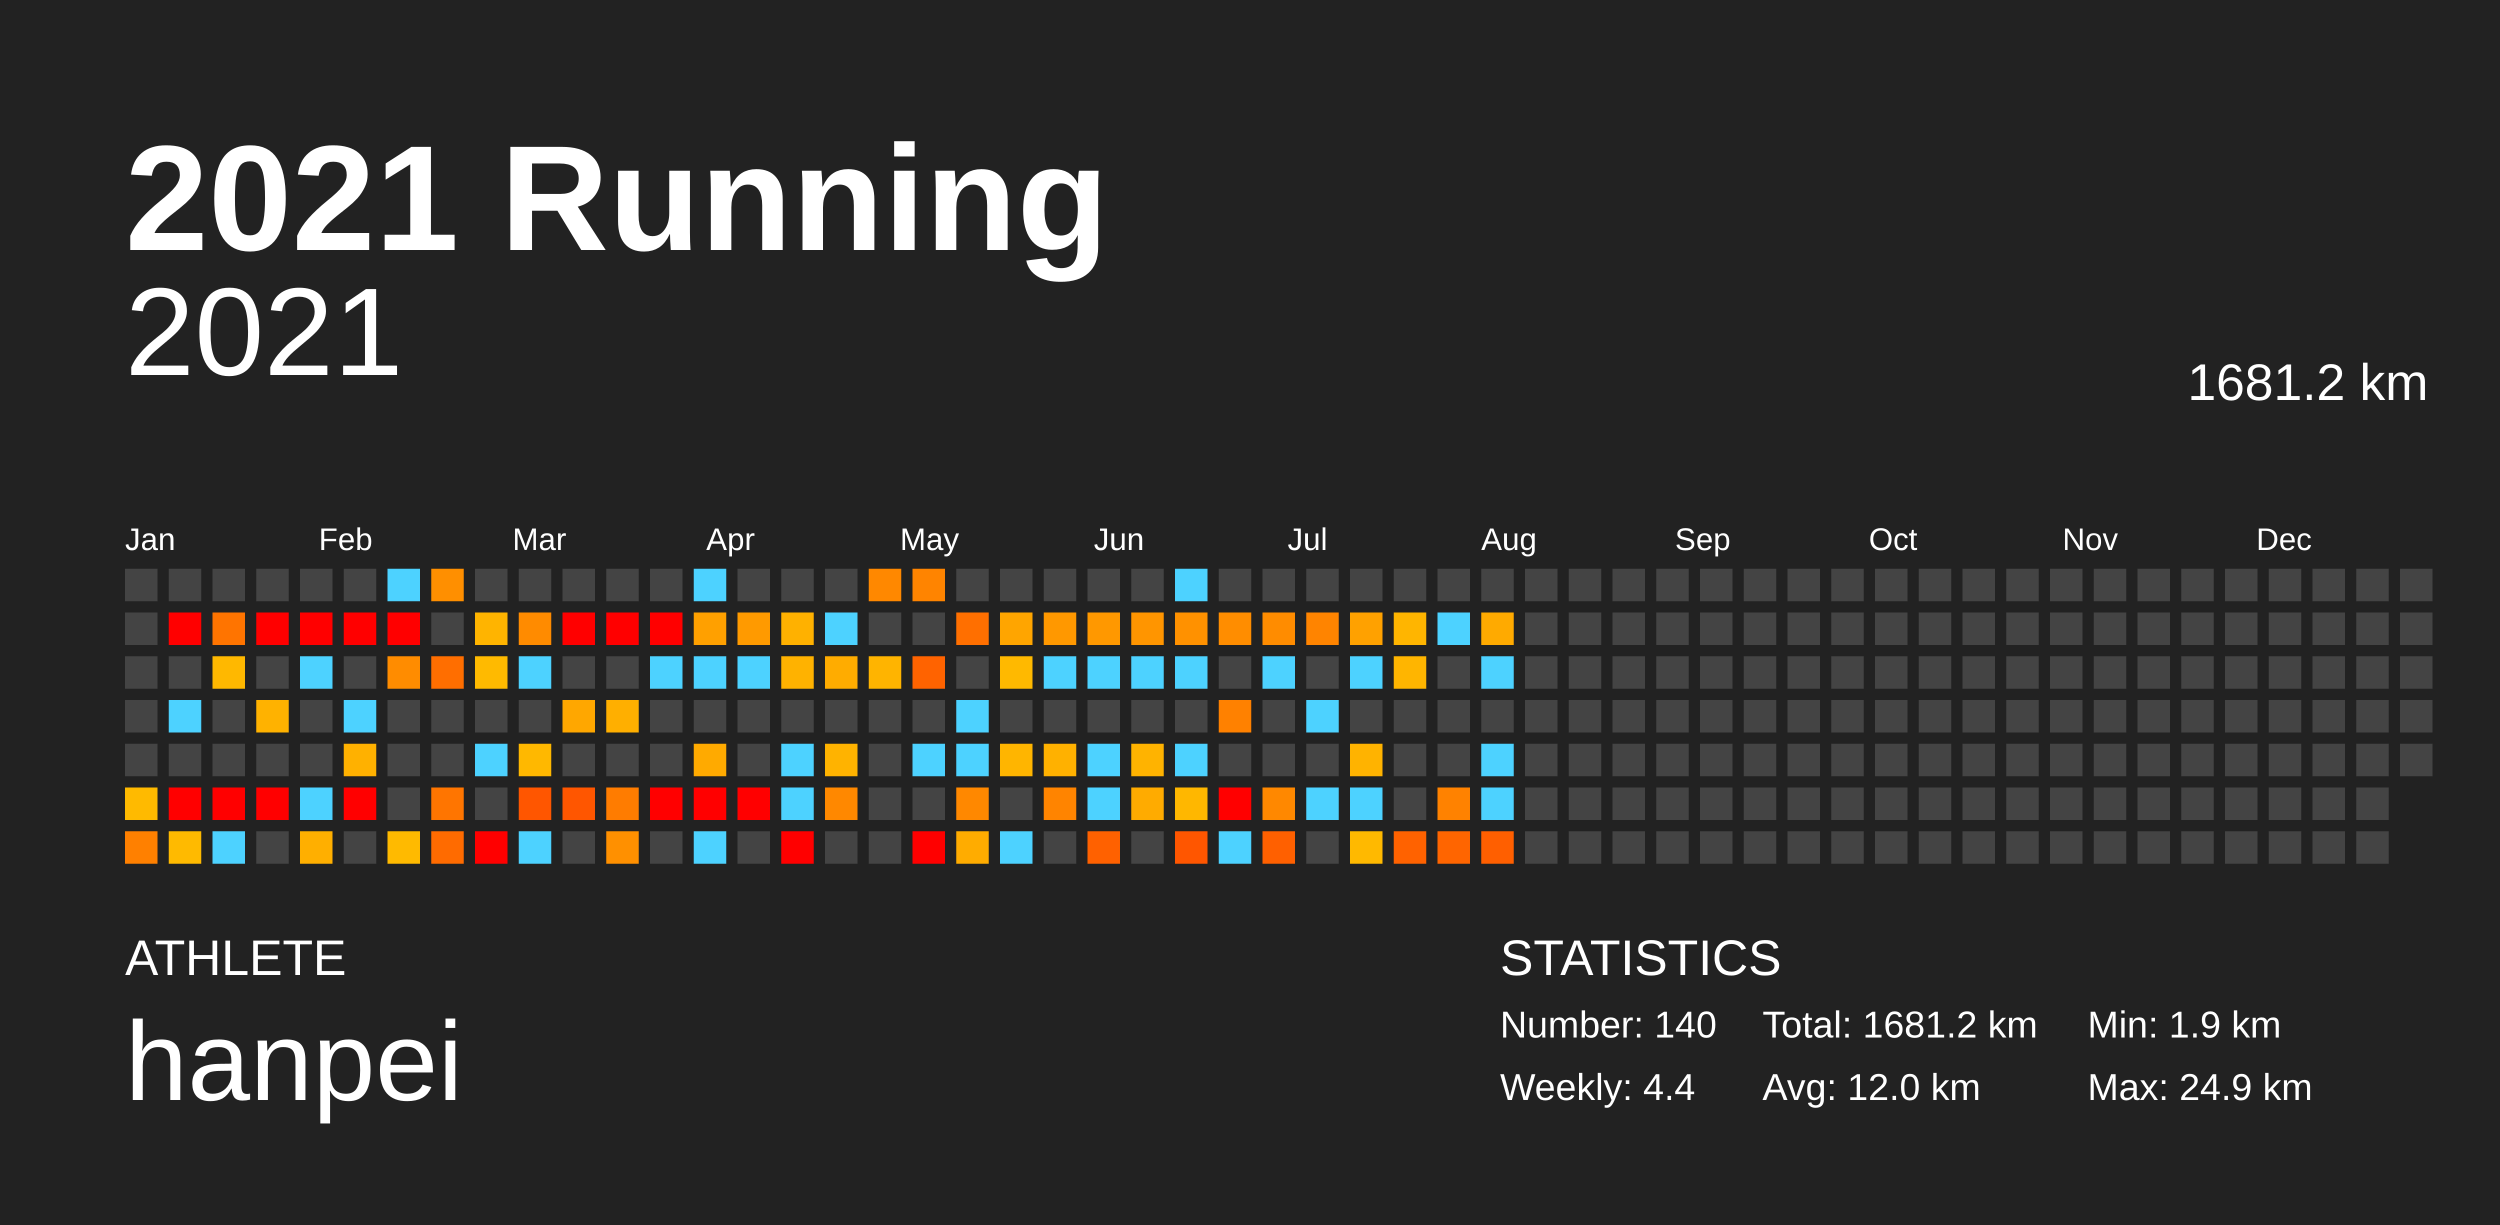
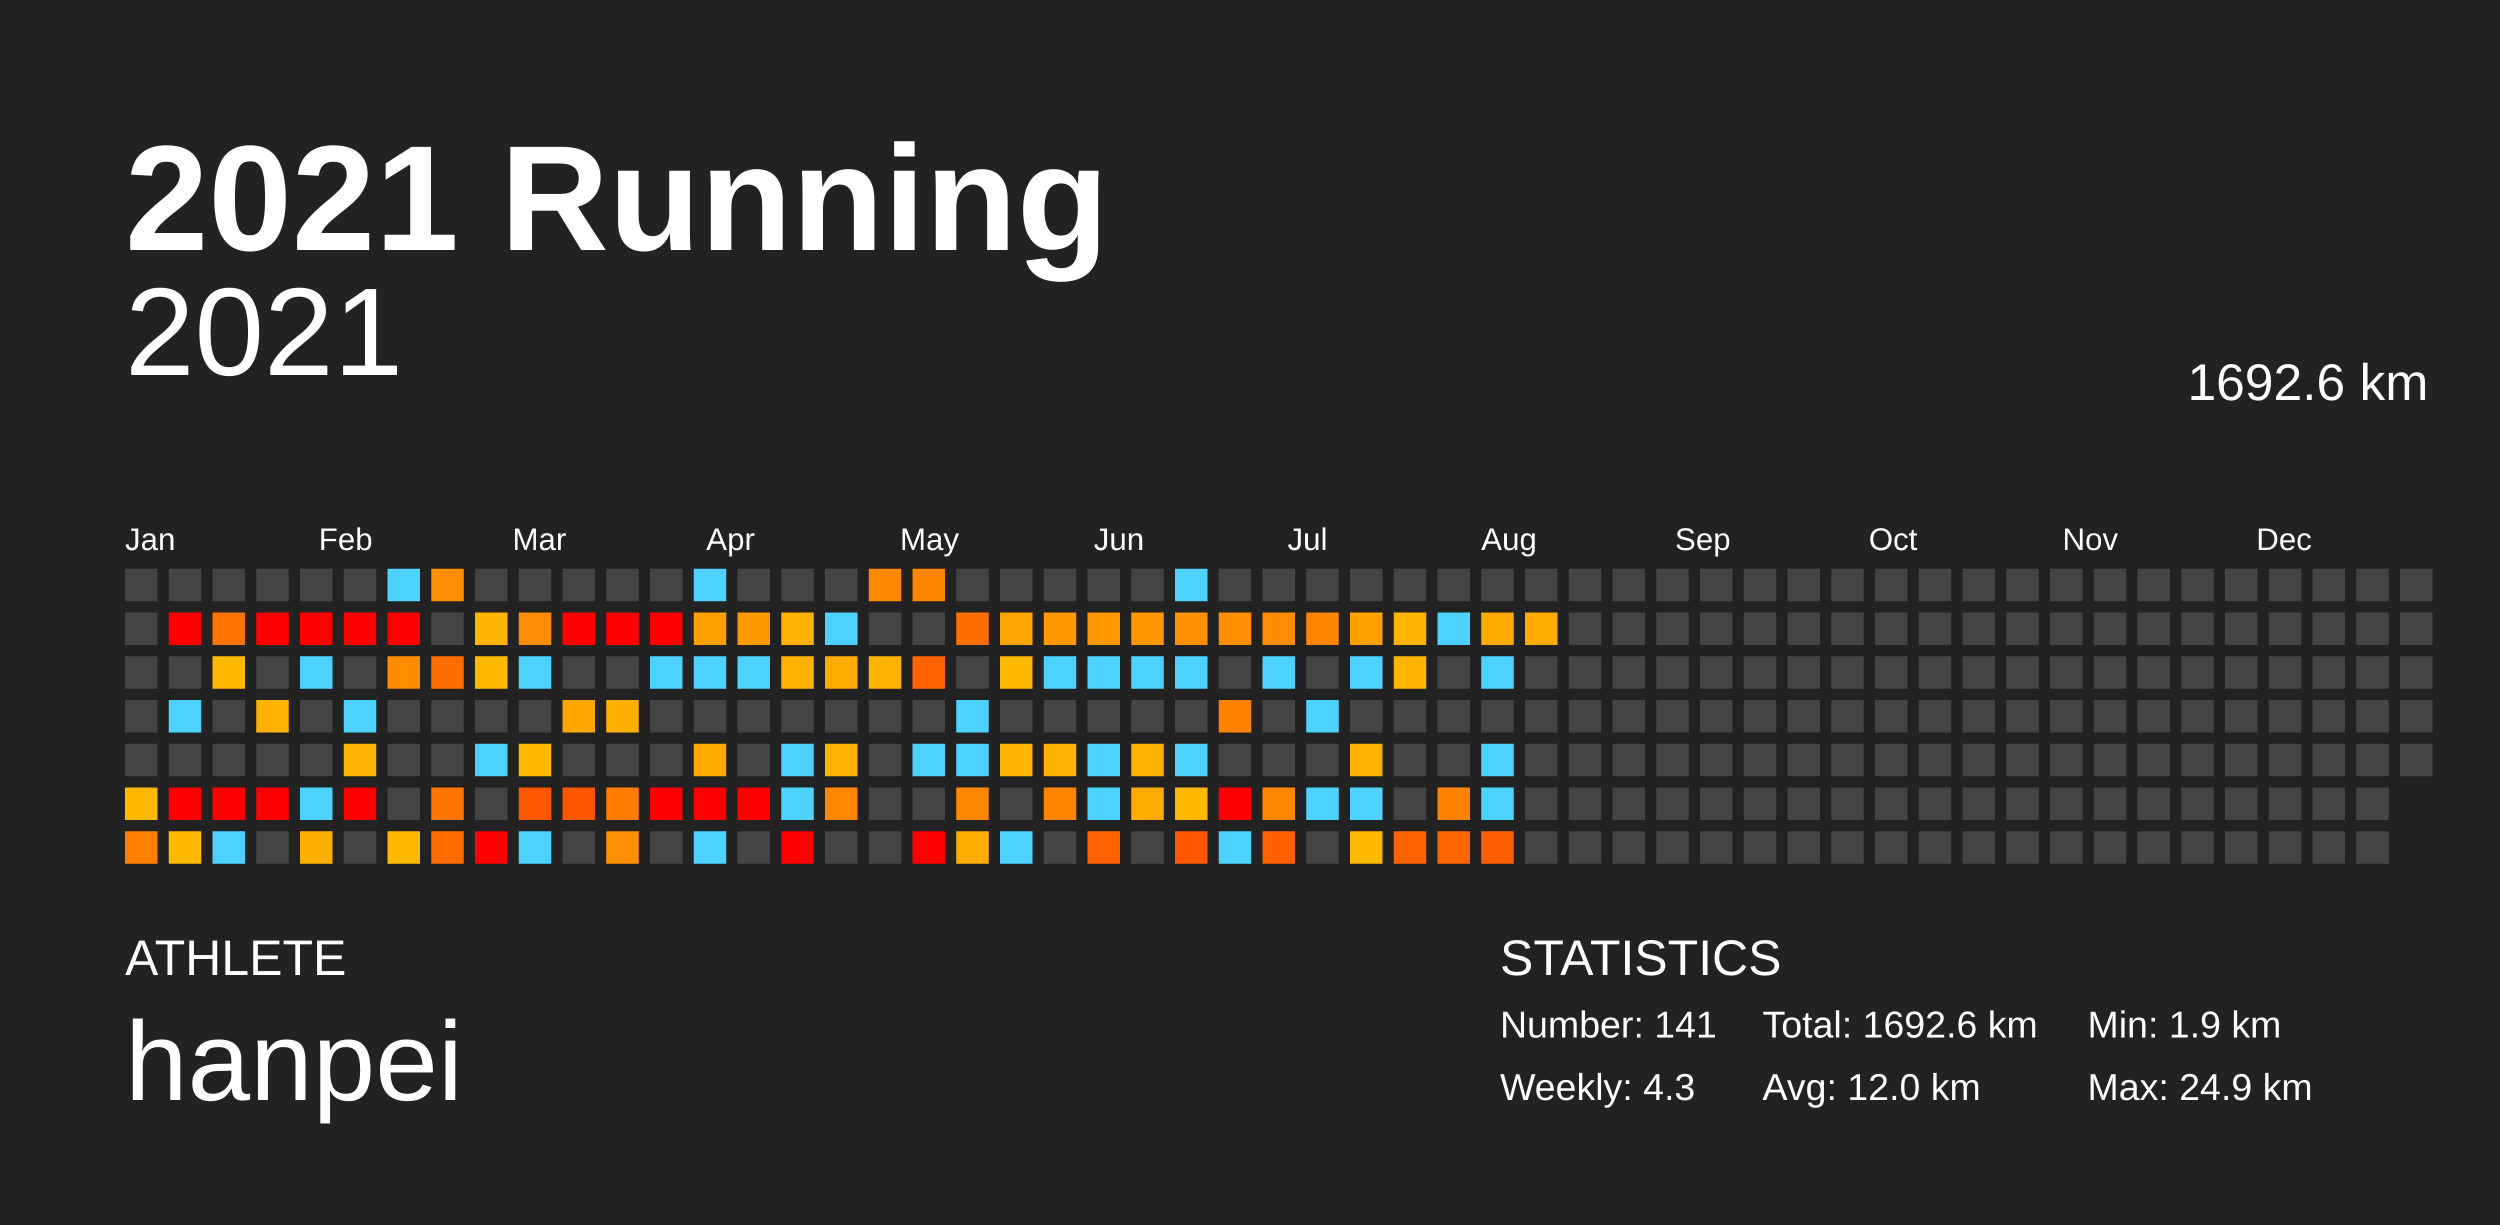
<svg xmlns="http://www.w3.org/2000/svg" baseProfile="full" height="98mm" version="1.1" viewBox="0,0,200,98" width="200mm">
  <defs />
  <rect fill="#222222" height="98" width="200" x="0" y="0" />
  <text fill="#FFFFFF" style="font-size:12px; font-family:Arial; font-weight:bold;" x="10" y="20">2021 Running</text>
  <text fill="#FFFFFF" style="font-size:4px; font-family:Arial" x="10" y="78">ATHLETE</text>
  <text fill="#FFFFFF" style="font-size:9px; font-family:Arial" x="10" y="88">hanpei</text>
  <text fill="#FFFFFF" style="font-size:4px; font-family:Arial" x="120" y="78">STATISTICS</text>
-   <text fill="#FFFFFF" style="font-size:3px; font-family:Arial" x="120" y="83">Number: 140</text>
-   <text fill="#FFFFFF" style="font-size:3px; font-family:Arial" x="120" y="88">Weekly: 4.4</text>
-   <text fill="#FFFFFF" style="font-size:3px; font-family:Arial" x="141" y="83">Total: 1681.2 km</text>
+   <text fill="#FFFFFF" style="font-size:3px; font-family:Arial" x="120" y="83">Number: 141</text>
+   <text fill="#FFFFFF" style="font-size:3px; font-family:Arial" x="120" y="88">Weekly: 4.3</text>
+   <text fill="#FFFFFF" style="font-size:3px; font-family:Arial" x="141" y="83">Total: 1692.6 km</text>
  <text fill="#FFFFFF" style="font-size:3px; font-family:Arial" x="141" y="88">Avg: 12.0 km</text>
  <text fill="#FFFFFF" style="font-size:3px; font-family:Arial" x="167" y="83">Min: 1.9 km</text>
  <text fill="#FFFFFF" style="font-size:3px; font-family:Arial" x="167" y="88">Max: 24.9 km</text>
  <text alignment-baseline="hanging" fill="#FFFFFF" style="font-size:10.0px; font-family:Arial;" x="10" y="30">2021</text>
-   <text alignment-baseline="hanging" fill="#FFFFFF" style="font-size:4.125px; font-family:Arial;" x="175" y="32">1681.2 km</text>
+   <text alignment-baseline="hanging" fill="#FFFFFF" style="font-size:4.125px; font-family:Arial;" x="175" y="32">1692.6 km</text>
  <text fill="#FFFFFF" style="font-size:2.5px; font-family:Arial" x="10.0" y="44">Jan</text>
  <text fill="#FFFFFF" style="font-size:2.5px; font-family:Arial" x="25.5" y="44">Feb</text>
  <text fill="#FFFFFF" style="font-size:2.5px; font-family:Arial" x="41.0" y="44">Mar</text>
  <text fill="#FFFFFF" style="font-size:2.5px; font-family:Arial" x="56.5" y="44">Apr</text>
  <text fill="#FFFFFF" style="font-size:2.5px; font-family:Arial" x="72.0" y="44">May</text>
  <text fill="#FFFFFF" style="font-size:2.5px; font-family:Arial" x="87.5" y="44">Jun</text>
  <text fill="#FFFFFF" style="font-size:2.5px; font-family:Arial" x="103.0" y="44">Jul</text>
  <text fill="#FFFFFF" style="font-size:2.5px; font-family:Arial" x="118.5" y="44">Aug</text>
  <text fill="#FFFFFF" style="font-size:2.5px; font-family:Arial" x="134.0" y="44">Sep</text>
  <text fill="#FFFFFF" style="font-size:2.5px; font-family:Arial" x="149.5" y="44">Oct</text>
  <text fill="#FFFFFF" style="font-size:2.5px; font-family:Arial" x="165.0" y="44">Nov</text>
  <text fill="#FFFFFF" style="font-size:2.5px; font-family:Arial" x="180.5" y="44">Dec</text>
  <rect fill="#444444" height="2.6" width="2.6" x="10.0" y="45.5" />
  <rect fill="#444444" height="2.6" width="2.6" x="10.0" y="49.0" />
  <rect fill="#444444" height="2.6" width="2.6" x="10.0" y="52.5" />
  <rect fill="#444444" height="2.6" width="2.6" x="10.0" y="56.0" />
  <rect fill="#444444" height="2.6" width="2.6" x="10.0" y="59.5" />
  <rect fill="#ffba00" height="2.6" width="2.6" x="10.0" y="63.0" />
  <rect fill="#ff8000" height="2.6" width="2.6" x="10.0" y="66.5" />
  <rect fill="#444444" height="2.6" width="2.6" x="13.5" y="45.5" />
  <rect fill="red" height="2.6" width="2.6" x="13.5" y="49.0" />
  <rect fill="#444444" height="2.6" width="2.6" x="13.5" y="52.5" />
  <rect fill="#4dd2ff" height="2.6" width="2.6" x="13.5" y="56.0" />
  <rect fill="#444444" height="2.6" width="2.6" x="13.5" y="59.5" />
  <rect fill="red" height="2.6" width="2.6" x="13.5" y="63.0" />
  <rect fill="#ffba00" height="2.6" width="2.6" x="13.5" y="66.5" />
  <rect fill="#444444" height="2.6" width="2.6" x="17.0" y="45.5" />
  <rect fill="#ff7400" height="2.6" width="2.6" x="17.0" y="49.0" />
  <rect fill="#ffb800" height="2.6" width="2.6" x="17.0" y="52.5" />
  <rect fill="#444444" height="2.6" width="2.6" x="17.0" y="56.0" />
  <rect fill="#444444" height="2.6" width="2.6" x="17.0" y="59.5" />
  <rect fill="red" height="2.6" width="2.6" x="17.0" y="63.0" />
  <rect fill="#4dd2ff" height="2.6" width="2.6" x="17.0" y="66.5" />
  <rect fill="#444444" height="2.6" width="2.6" x="20.5" y="45.5" />
  <rect fill="red" height="2.6" width="2.6" x="20.5" y="49.0" />
  <rect fill="#444444" height="2.6" width="2.6" x="20.5" y="52.5" />
  <rect fill="#ffb200" height="2.6" width="2.6" x="20.5" y="56.0" />
  <rect fill="#444444" height="2.6" width="2.6" x="20.5" y="59.5" />
  <rect fill="red" height="2.6" width="2.6" x="20.5" y="63.0" />
  <rect fill="#444444" height="2.6" width="2.6" x="20.5" y="66.5" />
  <rect fill="#444444" height="2.6" width="2.6" x="24.0" y="45.5" />
  <rect fill="red" height="2.6" width="2.6" x="24.0" y="49.0" />
  <rect fill="#4dd2ff" height="2.6" width="2.6" x="24.0" y="52.5" />
  <rect fill="#444444" height="2.6" width="2.6" x="24.0" y="56.0" />
  <rect fill="#444444" height="2.6" width="2.6" x="24.0" y="59.5" />
  <rect fill="#4dd2ff" height="2.6" width="2.6" x="24.0" y="63.0" />
  <rect fill="#ffaf00" height="2.6" width="2.6" x="24.0" y="66.5" />
  <rect fill="#444444" height="2.6" width="2.6" x="27.5" y="45.5" />
  <rect fill="red" height="2.6" width="2.6" x="27.5" y="49.0" />
  <rect fill="#444444" height="2.6" width="2.6" x="27.5" y="52.5" />
  <rect fill="#4dd2ff" height="2.6" width="2.6" x="27.5" y="56.0" />
  <rect fill="#ffb100" height="2.6" width="2.6" x="27.5" y="59.5" />
  <rect fill="red" height="2.6" width="2.6" x="27.5" y="63.0" />
  <rect fill="#444444" height="2.6" width="2.6" x="27.5" y="66.5" />
  <rect fill="#4dd2ff" height="2.6" width="2.6" x="31.0" y="45.5" />
  <rect fill="red" height="2.6" width="2.6" x="31.0" y="49.0" />
  <rect fill="#ff8c00" height="2.6" width="2.6" x="31.0" y="52.5" />
  <rect fill="#444444" height="2.6" width="2.6" x="31.0" y="56.0" />
  <rect fill="#444444" height="2.6" width="2.6" x="31.0" y="59.5" />
  <rect fill="#444444" height="2.6" width="2.6" x="31.0" y="63.0" />
  <rect fill="#ffba00" height="2.6" width="2.6" x="31.0" y="66.5" />
  <rect fill="#ff8f00" height="2.6" width="2.6" x="34.5" y="45.5" />
  <rect fill="#444444" height="2.6" width="2.6" x="34.5" y="49.0" />
  <rect fill="#ff6e00" height="2.6" width="2.6" x="34.5" y="52.5" />
  <rect fill="#444444" height="2.6" width="2.6" x="34.5" y="56.0" />
  <rect fill="#444444" height="2.6" width="2.6" x="34.5" y="59.5" />
  <rect fill="#ff7500" height="2.6" width="2.6" x="34.5" y="63.0" />
  <rect fill="#ff6b00" height="2.6" width="2.6" x="34.5" y="66.5" />
  <rect fill="#444444" height="2.6" width="2.6" x="38.0" y="45.5" />
  <rect fill="#ffb400" height="2.6" width="2.6" x="38.0" y="49.0" />
  <rect fill="#ffba00" height="2.6" width="2.6" x="38.0" y="52.5" />
  <rect fill="#444444" height="2.6" width="2.6" x="38.0" y="56.0" />
  <rect fill="#4dd2ff" height="2.6" width="2.6" x="38.0" y="59.5" />
  <rect fill="#444444" height="2.6" width="2.6" x="38.0" y="63.0" />
  <rect fill="red" height="2.6" width="2.6" x="38.0" y="66.5" />
  <rect fill="#444444" height="2.6" width="2.6" x="41.5" y="45.5" />
  <rect fill="#ff8b00" height="2.6" width="2.6" x="41.5" y="49.0" />
  <rect fill="#4dd2ff" height="2.6" width="2.6" x="41.5" y="52.5" />
  <rect fill="#444444" height="2.6" width="2.6" x="41.5" y="56.0" />
  <rect fill="#ffb800" height="2.6" width="2.6" x="41.5" y="59.5" />
  <rect fill="#ff5600" height="2.6" width="2.6" x="41.5" y="63.0" />
  <rect fill="#4dd2ff" height="2.6" width="2.6" x="41.5" y="66.5" />
  <rect fill="#444444" height="2.6" width="2.6" x="45.0" y="45.5" />
  <rect fill="red" height="2.6" width="2.6" x="45.0" y="49.0" />
  <rect fill="#444444" height="2.6" width="2.6" x="45.0" y="52.5" />
  <rect fill="#ffa700" height="2.6" width="2.6" x="45.0" y="56.0" />
  <rect fill="#444444" height="2.6" width="2.6" x="45.0" y="59.5" />
  <rect fill="#ff5600" height="2.6" width="2.6" x="45.0" y="63.0" />
  <rect fill="#444444" height="2.6" width="2.6" x="45.0" y="66.5" />
  <rect fill="#444444" height="2.6" width="2.6" x="48.5" y="45.5" />
  <rect fill="red" height="2.6" width="2.6" x="48.5" y="49.0" />
  <rect fill="#444444" height="2.6" width="2.6" x="48.5" y="52.5" />
  <rect fill="#ffaf00" height="2.6" width="2.6" x="48.5" y="56.0" />
  <rect fill="#444444" height="2.6" width="2.6" x="48.5" y="59.5" />
  <rect fill="#ff7c00" height="2.6" width="2.6" x="48.5" y="63.0" />
  <rect fill="#ff9000" height="2.6" width="2.6" x="48.5" y="66.5" />
  <rect fill="#444444" height="2.6" width="2.6" x="52.0" y="45.5" />
  <rect fill="red" height="2.6" width="2.6" x="52.0" y="49.0" />
  <rect fill="#4dd2ff" height="2.6" width="2.6" x="52.0" y="52.5" />
  <rect fill="#444444" height="2.6" width="2.6" x="52.0" y="56.0" />
  <rect fill="#444444" height="2.6" width="2.6" x="52.0" y="59.5" />
  <rect fill="red" height="2.6" width="2.6" x="52.0" y="63.0" />
  <rect fill="#444444" height="2.6" width="2.6" x="52.0" y="66.5" />
  <rect fill="#4dd2ff" height="2.6" width="2.6" x="55.5" y="45.5" />
  <rect fill="#ffa000" height="2.6" width="2.6" x="55.5" y="49.0" />
  <rect fill="#4dd2ff" height="2.6" width="2.6" x="55.5" y="52.5" />
  <rect fill="#444444" height="2.6" width="2.6" x="55.5" y="56.0" />
  <rect fill="#ffaa00" height="2.6" width="2.6" x="55.5" y="59.5" />
  <rect fill="red" height="2.6" width="2.6" x="55.5" y="63.0" />
  <rect fill="#4dd2ff" height="2.6" width="2.6" x="55.5" y="66.5" />
  <rect fill="#444444" height="2.6" width="2.6" x="59.0" y="45.5" />
  <rect fill="#ff9a00" height="2.6" width="2.6" x="59.0" y="49.0" />
  <rect fill="#4dd2ff" height="2.6" width="2.6" x="59.0" y="52.5" />
  <rect fill="#444444" height="2.6" width="2.6" x="59.0" y="56.0" />
  <rect fill="#444444" height="2.6" width="2.6" x="59.0" y="59.5" />
  <rect fill="red" height="2.6" width="2.6" x="59.0" y="63.0" />
  <rect fill="#444444" height="2.6" width="2.6" x="59.0" y="66.5" />
  <rect fill="#444444" height="2.6" width="2.6" x="62.5" y="45.5" />
  <rect fill="#ffb100" height="2.6" width="2.6" x="62.5" y="49.0" />
  <rect fill="#ffb200" height="2.6" width="2.6" x="62.5" y="52.5" />
  <rect fill="#444444" height="2.6" width="2.6" x="62.5" y="56.0" />
  <rect fill="#4dd2ff" height="2.6" width="2.6" x="62.5" y="59.5" />
  <rect fill="#4dd2ff" height="2.6" width="2.6" x="62.5" y="63.0" />
  <rect fill="red" height="2.6" width="2.6" x="62.5" y="66.5" />
  <rect fill="#444444" height="2.6" width="2.6" x="66.0" y="45.5" />
  <rect fill="#4dd2ff" height="2.6" width="2.6" x="66.0" y="49.0" />
  <rect fill="#ffac00" height="2.6" width="2.6" x="66.0" y="52.5" />
  <rect fill="#444444" height="2.6" width="2.6" x="66.0" y="56.0" />
  <rect fill="#ffb300" height="2.6" width="2.6" x="66.0" y="59.5" />
  <rect fill="#ff8800" height="2.6" width="2.6" x="66.0" y="63.0" />
  <rect fill="#444444" height="2.6" width="2.6" x="66.0" y="66.5" />
  <rect fill="#ff8800" height="2.6" width="2.6" x="69.5" y="45.5" />
  <rect fill="#444444" height="2.6" width="2.6" x="69.5" y="49.0" />
  <rect fill="#ffb400" height="2.6" width="2.6" x="69.5" y="52.5" />
  <rect fill="#444444" height="2.6" width="2.6" x="69.5" y="56.0" />
  <rect fill="#444444" height="2.6" width="2.6" x="69.5" y="59.5" />
  <rect fill="#444444" height="2.6" width="2.6" x="69.5" y="63.0" />
  <rect fill="#444444" height="2.6" width="2.6" x="69.5" y="66.5" />
  <rect fill="#ff8400" height="2.6" width="2.6" x="73.0" y="45.5" />
  <rect fill="#444444" height="2.6" width="2.6" x="73.0" y="49.0" />
  <rect fill="#ff6300" height="2.6" width="2.6" x="73.0" y="52.5" />
  <rect fill="#444444" height="2.6" width="2.6" x="73.0" y="56.0" />
  <rect fill="#4dd2ff" height="2.6" width="2.6" x="73.0" y="59.5" />
  <rect fill="#444444" height="2.6" width="2.6" x="73.0" y="63.0" />
  <rect fill="red" height="2.6" width="2.6" x="73.0" y="66.5" />
  <rect fill="#444444" height="2.6" width="2.6" x="76.5" y="45.5" />
  <rect fill="#ff6f00" height="2.6" width="2.6" x="76.5" y="49.0" />
  <rect fill="#444444" height="2.6" width="2.6" x="76.5" y="52.5" />
  <rect fill="#4dd2ff" height="2.6" width="2.6" x="76.5" y="56.0" />
  <rect fill="#4dd2ff" height="2.6" width="2.6" x="76.5" y="59.5" />
  <rect fill="#ff8800" height="2.6" width="2.6" x="76.5" y="63.0" />
  <rect fill="#ffac00" height="2.6" width="2.6" x="76.5" y="66.5" />
  <rect fill="#444444" height="2.6" width="2.6" x="80.0" y="45.5" />
  <rect fill="#ffa500" height="2.6" width="2.6" x="80.0" y="49.0" />
  <rect fill="#ffb900" height="2.6" width="2.6" x="80.0" y="52.5" />
  <rect fill="#444444" height="2.6" width="2.6" x="80.0" y="56.0" />
  <rect fill="#ffb500" height="2.6" width="2.6" x="80.0" y="59.5" />
  <rect fill="#444444" height="2.6" width="2.6" x="80.0" y="63.0" />
  <rect fill="#4dd2ff" height="2.6" width="2.6" x="80.0" y="66.5" />
  <rect fill="#444444" height="2.6" width="2.6" x="83.5" y="45.5" />
  <rect fill="#ff9800" height="2.6" width="2.6" x="83.5" y="49.0" />
  <rect fill="#4dd2ff" height="2.6" width="2.6" x="83.5" y="52.5" />
  <rect fill="#444444" height="2.6" width="2.6" x="83.5" y="56.0" />
  <rect fill="#ffb100" height="2.6" width="2.6" x="83.5" y="59.5" />
  <rect fill="#ff8400" height="2.6" width="2.6" x="83.5" y="63.0" />
  <rect fill="#444444" height="2.6" width="2.6" x="83.5" y="66.5" />
  <rect fill="#444444" height="2.6" width="2.6" x="87.0" y="45.5" />
  <rect fill="#ff9800" height="2.6" width="2.6" x="87.0" y="49.0" />
  <rect fill="#4dd2ff" height="2.6" width="2.6" x="87.0" y="52.5" />
  <rect fill="#444444" height="2.6" width="2.6" x="87.0" y="56.0" />
  <rect fill="#4dd2ff" height="2.6" width="2.6" x="87.0" y="59.5" />
  <rect fill="#4dd2ff" height="2.6" width="2.6" x="87.0" y="63.0" />
  <rect fill="#ff6100" height="2.6" width="2.6" x="87.0" y="66.5" />
  <rect fill="#444444" height="2.6" width="2.6" x="90.5" y="45.5" />
  <rect fill="#ff9500" height="2.6" width="2.6" x="90.5" y="49.0" />
  <rect fill="#4dd2ff" height="2.6" width="2.6" x="90.5" y="52.5" />
  <rect fill="#444444" height="2.6" width="2.6" x="90.5" y="56.0" />
  <rect fill="#ffb300" height="2.6" width="2.6" x="90.5" y="59.5" />
  <rect fill="#ffab00" height="2.6" width="2.6" x="90.5" y="63.0" />
  <rect fill="#444444" height="2.6" width="2.6" x="90.5" y="66.5" />
  <rect fill="#4dd2ff" height="2.6" width="2.6" x="94.0" y="45.5" />
  <rect fill="#ff9100" height="2.6" width="2.6" x="94.0" y="49.0" />
  <rect fill="#4dd2ff" height="2.6" width="2.6" x="94.0" y="52.5" />
  <rect fill="#444444" height="2.6" width="2.6" x="94.0" y="56.0" />
  <rect fill="#4dd2ff" height="2.6" width="2.6" x="94.0" y="59.5" />
  <rect fill="#ffb700" height="2.6" width="2.6" x="94.0" y="63.0" />
  <rect fill="#ff5600" height="2.6" width="2.6" x="94.0" y="66.5" />
  <rect fill="#444444" height="2.6" width="2.6" x="97.5" y="45.5" />
  <rect fill="#ff8d00" height="2.6" width="2.6" x="97.5" y="49.0" />
  <rect fill="#444444" height="2.6" width="2.6" x="97.5" y="52.5" />
  <rect fill="#ff8100" height="2.6" width="2.6" x="97.5" y="56.0" />
  <rect fill="#444444" height="2.6" width="2.6" x="97.5" y="59.5" />
  <rect fill="red" height="2.6" width="2.6" x="97.5" y="63.0" />
  <rect fill="#4dd2ff" height="2.6" width="2.6" x="97.5" y="66.5" />
  <rect fill="#444444" height="2.6" width="2.6" x="101.0" y="45.5" />
  <rect fill="#ff8c00" height="2.6" width="2.6" x="101.0" y="49.0" />
  <rect fill="#4dd2ff" height="2.6" width="2.6" x="101.0" y="52.5" />
  <rect fill="#444444" height="2.6" width="2.6" x="101.0" y="56.0" />
  <rect fill="#444444" height="2.6" width="2.6" x="101.0" y="59.5" />
  <rect fill="#ff8800" height="2.6" width="2.6" x="101.0" y="63.0" />
  <rect fill="#ff6000" height="2.6" width="2.6" x="101.0" y="66.5" />
  <rect fill="#444444" height="2.6" width="2.6" x="104.5" y="45.5" />
  <rect fill="#ff8400" height="2.6" width="2.6" x="104.5" y="49.0" />
  <rect fill="#444444" height="2.6" width="2.6" x="104.5" y="52.5" />
  <rect fill="#4dd2ff" height="2.6" width="2.6" x="104.5" y="56.0" />
  <rect fill="#444444" height="2.6" width="2.6" x="104.5" y="59.5" />
  <rect fill="#4dd2ff" height="2.6" width="2.6" x="104.5" y="63.0" />
  <rect fill="#444444" height="2.6" width="2.6" x="104.5" y="66.5" />
  <rect fill="#444444" height="2.6" width="2.6" x="108.0" y="45.5" />
  <rect fill="#ffa100" height="2.6" width="2.6" x="108.0" y="49.0" />
  <rect fill="#4dd2ff" height="2.6" width="2.6" x="108.0" y="52.5" />
  <rect fill="#444444" height="2.6" width="2.6" x="108.0" y="56.0" />
  <rect fill="#ffb300" height="2.6" width="2.6" x="108.0" y="59.5" />
  <rect fill="#4dd2ff" height="2.6" width="2.6" x="108.0" y="63.0" />
  <rect fill="#ffb900" height="2.6" width="2.6" x="108.0" y="66.5" />
  <rect fill="#444444" height="2.6" width="2.6" x="111.5" y="45.5" />
  <rect fill="#ffb500" height="2.6" width="2.6" x="111.5" y="49.0" />
  <rect fill="#ffb500" height="2.6" width="2.6" x="111.5" y="52.5" />
  <rect fill="#444444" height="2.6" width="2.6" x="111.5" y="56.0" />
  <rect fill="#444444" height="2.6" width="2.6" x="111.5" y="59.5" />
  <rect fill="#444444" height="2.6" width="2.6" x="111.5" y="63.0" />
  <rect fill="#ff6200" height="2.6" width="2.6" x="111.5" y="66.5" />
  <rect fill="#444444" height="2.6" width="2.6" x="115.0" y="45.5" />
  <rect fill="#4dd2ff" height="2.6" width="2.6" x="115.0" y="49.0" />
  <rect fill="#444444" height="2.6" width="2.6" x="115.0" y="52.5" />
  <rect fill="#444444" height="2.6" width="2.6" x="115.0" y="56.0" />
  <rect fill="#444444" height="2.6" width="2.6" x="115.0" y="59.5" />
  <rect fill="#ff8200" height="2.6" width="2.6" x="115.0" y="63.0" />
  <rect fill="#ff6500" height="2.6" width="2.6" x="115.0" y="66.5" />
  <rect fill="#444444" height="2.6" width="2.6" x="118.5" y="45.5" />
  <rect fill="#ffaa00" height="2.6" width="2.6" x="118.5" y="49.0" />
  <rect fill="#4dd2ff" height="2.6" width="2.6" x="118.5" y="52.5" />
  <rect fill="#444444" height="2.6" width="2.6" x="118.5" y="56.0" />
  <rect fill="#4dd2ff" height="2.6" width="2.6" x="118.5" y="59.5" />
  <rect fill="#4dd2ff" height="2.6" width="2.6" x="118.5" y="63.0" />
  <rect fill="#ff5f00" height="2.6" width="2.6" x="118.5" y="66.5" />
  <rect fill="#444444" height="2.6" width="2.6" x="122.0" y="45.5" />
-   <rect fill="#444444" height="2.6" width="2.6" x="122.0" y="49.0" />
+   <rect fill="#ffab00" height="2.6" width="2.6" x="122.0" y="49.0" />
  <rect fill="#444444" height="2.6" width="2.6" x="122.0" y="52.5" />
  <rect fill="#444444" height="2.6" width="2.6" x="122.0" y="56.0" />
  <rect fill="#444444" height="2.6" width="2.6" x="122.0" y="59.5" />
  <rect fill="#444444" height="2.6" width="2.6" x="122.0" y="63.0" />
  <rect fill="#444444" height="2.6" width="2.6" x="122.0" y="66.5" />
  <rect fill="#444444" height="2.6" width="2.6" x="125.5" y="45.5" />
  <rect fill="#444444" height="2.6" width="2.6" x="125.5" y="49.0" />
  <rect fill="#444444" height="2.6" width="2.6" x="125.5" y="52.5" />
  <rect fill="#444444" height="2.6" width="2.6" x="125.5" y="56.0" />
  <rect fill="#444444" height="2.6" width="2.6" x="125.5" y="59.5" />
  <rect fill="#444444" height="2.6" width="2.6" x="125.5" y="63.0" />
  <rect fill="#444444" height="2.6" width="2.6" x="125.5" y="66.5" />
  <rect fill="#444444" height="2.6" width="2.6" x="129.0" y="45.5" />
  <rect fill="#444444" height="2.6" width="2.6" x="129.0" y="49.0" />
  <rect fill="#444444" height="2.6" width="2.6" x="129.0" y="52.5" />
  <rect fill="#444444" height="2.6" width="2.6" x="129.0" y="56.0" />
  <rect fill="#444444" height="2.6" width="2.6" x="129.0" y="59.5" />
  <rect fill="#444444" height="2.6" width="2.6" x="129.0" y="63.0" />
  <rect fill="#444444" height="2.6" width="2.6" x="129.0" y="66.5" />
  <rect fill="#444444" height="2.6" width="2.6" x="132.5" y="45.5" />
  <rect fill="#444444" height="2.6" width="2.6" x="132.5" y="49.0" />
  <rect fill="#444444" height="2.6" width="2.6" x="132.5" y="52.5" />
  <rect fill="#444444" height="2.6" width="2.6" x="132.5" y="56.0" />
  <rect fill="#444444" height="2.6" width="2.6" x="132.5" y="59.5" />
  <rect fill="#444444" height="2.6" width="2.6" x="132.5" y="63.0" />
  <rect fill="#444444" height="2.6" width="2.6" x="132.5" y="66.5" />
  <rect fill="#444444" height="2.6" width="2.6" x="136.0" y="45.5" />
  <rect fill="#444444" height="2.6" width="2.6" x="136.0" y="49.0" />
  <rect fill="#444444" height="2.6" width="2.6" x="136.0" y="52.5" />
  <rect fill="#444444" height="2.6" width="2.6" x="136.0" y="56.0" />
  <rect fill="#444444" height="2.6" width="2.6" x="136.0" y="59.5" />
  <rect fill="#444444" height="2.6" width="2.6" x="136.0" y="63.0" />
  <rect fill="#444444" height="2.6" width="2.6" x="136.0" y="66.5" />
  <rect fill="#444444" height="2.6" width="2.6" x="139.5" y="45.5" />
  <rect fill="#444444" height="2.6" width="2.6" x="139.5" y="49.0" />
  <rect fill="#444444" height="2.6" width="2.6" x="139.5" y="52.5" />
  <rect fill="#444444" height="2.6" width="2.6" x="139.5" y="56.0" />
  <rect fill="#444444" height="2.6" width="2.6" x="139.5" y="59.5" />
  <rect fill="#444444" height="2.6" width="2.6" x="139.5" y="63.0" />
  <rect fill="#444444" height="2.6" width="2.6" x="139.5" y="66.5" />
  <rect fill="#444444" height="2.6" width="2.6" x="143.0" y="45.5" />
  <rect fill="#444444" height="2.6" width="2.6" x="143.0" y="49.0" />
  <rect fill="#444444" height="2.6" width="2.6" x="143.0" y="52.5" />
  <rect fill="#444444" height="2.6" width="2.6" x="143.0" y="56.0" />
  <rect fill="#444444" height="2.6" width="2.6" x="143.0" y="59.5" />
  <rect fill="#444444" height="2.6" width="2.6" x="143.0" y="63.0" />
  <rect fill="#444444" height="2.6" width="2.6" x="143.0" y="66.5" />
  <rect fill="#444444" height="2.6" width="2.6" x="146.5" y="45.5" />
  <rect fill="#444444" height="2.6" width="2.6" x="146.5" y="49.0" />
  <rect fill="#444444" height="2.6" width="2.6" x="146.5" y="52.5" />
  <rect fill="#444444" height="2.6" width="2.6" x="146.5" y="56.0" />
  <rect fill="#444444" height="2.6" width="2.6" x="146.5" y="59.5" />
  <rect fill="#444444" height="2.6" width="2.6" x="146.5" y="63.0" />
  <rect fill="#444444" height="2.6" width="2.6" x="146.5" y="66.5" />
  <rect fill="#444444" height="2.6" width="2.6" x="150.0" y="45.5" />
  <rect fill="#444444" height="2.6" width="2.6" x="150.0" y="49.0" />
  <rect fill="#444444" height="2.6" width="2.6" x="150.0" y="52.5" />
  <rect fill="#444444" height="2.6" width="2.6" x="150.0" y="56.0" />
  <rect fill="#444444" height="2.6" width="2.6" x="150.0" y="59.5" />
  <rect fill="#444444" height="2.6" width="2.6" x="150.0" y="63.0" />
  <rect fill="#444444" height="2.6" width="2.6" x="150.0" y="66.5" />
  <rect fill="#444444" height="2.6" width="2.6" x="153.5" y="45.5" />
  <rect fill="#444444" height="2.6" width="2.6" x="153.5" y="49.0" />
  <rect fill="#444444" height="2.6" width="2.6" x="153.5" y="52.5" />
  <rect fill="#444444" height="2.6" width="2.6" x="153.5" y="56.0" />
  <rect fill="#444444" height="2.6" width="2.6" x="153.5" y="59.5" />
  <rect fill="#444444" height="2.6" width="2.6" x="153.5" y="63.0" />
  <rect fill="#444444" height="2.6" width="2.6" x="153.5" y="66.5" />
  <rect fill="#444444" height="2.6" width="2.6" x="157.0" y="45.5" />
  <rect fill="#444444" height="2.6" width="2.6" x="157.0" y="49.0" />
  <rect fill="#444444" height="2.6" width="2.6" x="157.0" y="52.5" />
  <rect fill="#444444" height="2.6" width="2.6" x="157.0" y="56.0" />
  <rect fill="#444444" height="2.6" width="2.6" x="157.0" y="59.5" />
  <rect fill="#444444" height="2.6" width="2.6" x="157.0" y="63.0" />
  <rect fill="#444444" height="2.6" width="2.6" x="157.0" y="66.5" />
  <rect fill="#444444" height="2.6" width="2.6" x="160.5" y="45.5" />
  <rect fill="#444444" height="2.6" width="2.6" x="160.5" y="49.0" />
  <rect fill="#444444" height="2.6" width="2.6" x="160.5" y="52.5" />
  <rect fill="#444444" height="2.6" width="2.6" x="160.5" y="56.0" />
  <rect fill="#444444" height="2.6" width="2.6" x="160.5" y="59.5" />
  <rect fill="#444444" height="2.6" width="2.6" x="160.5" y="63.0" />
  <rect fill="#444444" height="2.6" width="2.6" x="160.5" y="66.5" />
  <rect fill="#444444" height="2.6" width="2.6" x="164.0" y="45.5" />
  <rect fill="#444444" height="2.6" width="2.6" x="164.0" y="49.0" />
  <rect fill="#444444" height="2.6" width="2.6" x="164.0" y="52.5" />
  <rect fill="#444444" height="2.6" width="2.6" x="164.0" y="56.0" />
  <rect fill="#444444" height="2.6" width="2.6" x="164.0" y="59.5" />
  <rect fill="#444444" height="2.6" width="2.6" x="164.0" y="63.0" />
  <rect fill="#444444" height="2.6" width="2.6" x="164.0" y="66.5" />
  <rect fill="#444444" height="2.6" width="2.6" x="167.5" y="45.5" />
  <rect fill="#444444" height="2.6" width="2.6" x="167.5" y="49.0" />
  <rect fill="#444444" height="2.6" width="2.6" x="167.5" y="52.5" />
  <rect fill="#444444" height="2.6" width="2.6" x="167.5" y="56.0" />
  <rect fill="#444444" height="2.6" width="2.6" x="167.5" y="59.5" />
  <rect fill="#444444" height="2.6" width="2.6" x="167.5" y="63.0" />
  <rect fill="#444444" height="2.6" width="2.6" x="167.5" y="66.5" />
  <rect fill="#444444" height="2.6" width="2.6" x="171.0" y="45.5" />
  <rect fill="#444444" height="2.6" width="2.6" x="171.0" y="49.0" />
  <rect fill="#444444" height="2.6" width="2.6" x="171.0" y="52.5" />
  <rect fill="#444444" height="2.6" width="2.6" x="171.0" y="56.0" />
  <rect fill="#444444" height="2.6" width="2.6" x="171.0" y="59.5" />
  <rect fill="#444444" height="2.6" width="2.6" x="171.0" y="63.0" />
  <rect fill="#444444" height="2.6" width="2.6" x="171.0" y="66.5" />
  <rect fill="#444444" height="2.6" width="2.6" x="174.5" y="45.5" />
  <rect fill="#444444" height="2.6" width="2.6" x="174.5" y="49.0" />
  <rect fill="#444444" height="2.6" width="2.6" x="174.5" y="52.5" />
  <rect fill="#444444" height="2.6" width="2.6" x="174.5" y="56.0" />
  <rect fill="#444444" height="2.6" width="2.6" x="174.5" y="59.5" />
  <rect fill="#444444" height="2.6" width="2.6" x="174.5" y="63.0" />
  <rect fill="#444444" height="2.6" width="2.6" x="174.5" y="66.5" />
  <rect fill="#444444" height="2.6" width="2.6" x="178.0" y="45.5" />
  <rect fill="#444444" height="2.6" width="2.6" x="178.0" y="49.0" />
  <rect fill="#444444" height="2.6" width="2.6" x="178.0" y="52.5" />
  <rect fill="#444444" height="2.6" width="2.6" x="178.0" y="56.0" />
  <rect fill="#444444" height="2.6" width="2.6" x="178.0" y="59.5" />
  <rect fill="#444444" height="2.6" width="2.6" x="178.0" y="63.0" />
  <rect fill="#444444" height="2.6" width="2.6" x="178.0" y="66.5" />
  <rect fill="#444444" height="2.6" width="2.6" x="181.5" y="45.5" />
  <rect fill="#444444" height="2.6" width="2.6" x="181.5" y="49.0" />
  <rect fill="#444444" height="2.6" width="2.6" x="181.5" y="52.5" />
  <rect fill="#444444" height="2.6" width="2.6" x="181.5" y="56.0" />
  <rect fill="#444444" height="2.6" width="2.6" x="181.5" y="59.5" />
  <rect fill="#444444" height="2.6" width="2.6" x="181.5" y="63.0" />
  <rect fill="#444444" height="2.6" width="2.6" x="181.5" y="66.5" />
  <rect fill="#444444" height="2.6" width="2.6" x="185.0" y="45.5" />
  <rect fill="#444444" height="2.6" width="2.6" x="185.0" y="49.0" />
  <rect fill="#444444" height="2.6" width="2.6" x="185.0" y="52.5" />
  <rect fill="#444444" height="2.6" width="2.6" x="185.0" y="56.0" />
  <rect fill="#444444" height="2.6" width="2.6" x="185.0" y="59.5" />
  <rect fill="#444444" height="2.6" width="2.6" x="185.0" y="63.0" />
  <rect fill="#444444" height="2.6" width="2.6" x="185.0" y="66.5" />
  <rect fill="#444444" height="2.6" width="2.6" x="188.5" y="45.5" />
  <rect fill="#444444" height="2.6" width="2.6" x="188.5" y="49.0" />
  <rect fill="#444444" height="2.6" width="2.6" x="188.5" y="52.5" />
  <rect fill="#444444" height="2.6" width="2.6" x="188.5" y="56.0" />
  <rect fill="#444444" height="2.6" width="2.6" x="188.5" y="59.5" />
  <rect fill="#444444" height="2.6" width="2.6" x="188.5" y="63.0" />
  <rect fill="#444444" height="2.6" width="2.6" x="188.5" y="66.5" />
  <rect fill="#444444" height="2.6" width="2.6" x="192.0" y="45.5" />
  <rect fill="#444444" height="2.6" width="2.6" x="192.0" y="49.0" />
  <rect fill="#444444" height="2.6" width="2.6" x="192.0" y="52.5" />
  <rect fill="#444444" height="2.6" width="2.6" x="192.0" y="56.0" />
  <rect fill="#444444" height="2.6" width="2.6" x="192.0" y="59.5" />
</svg>
